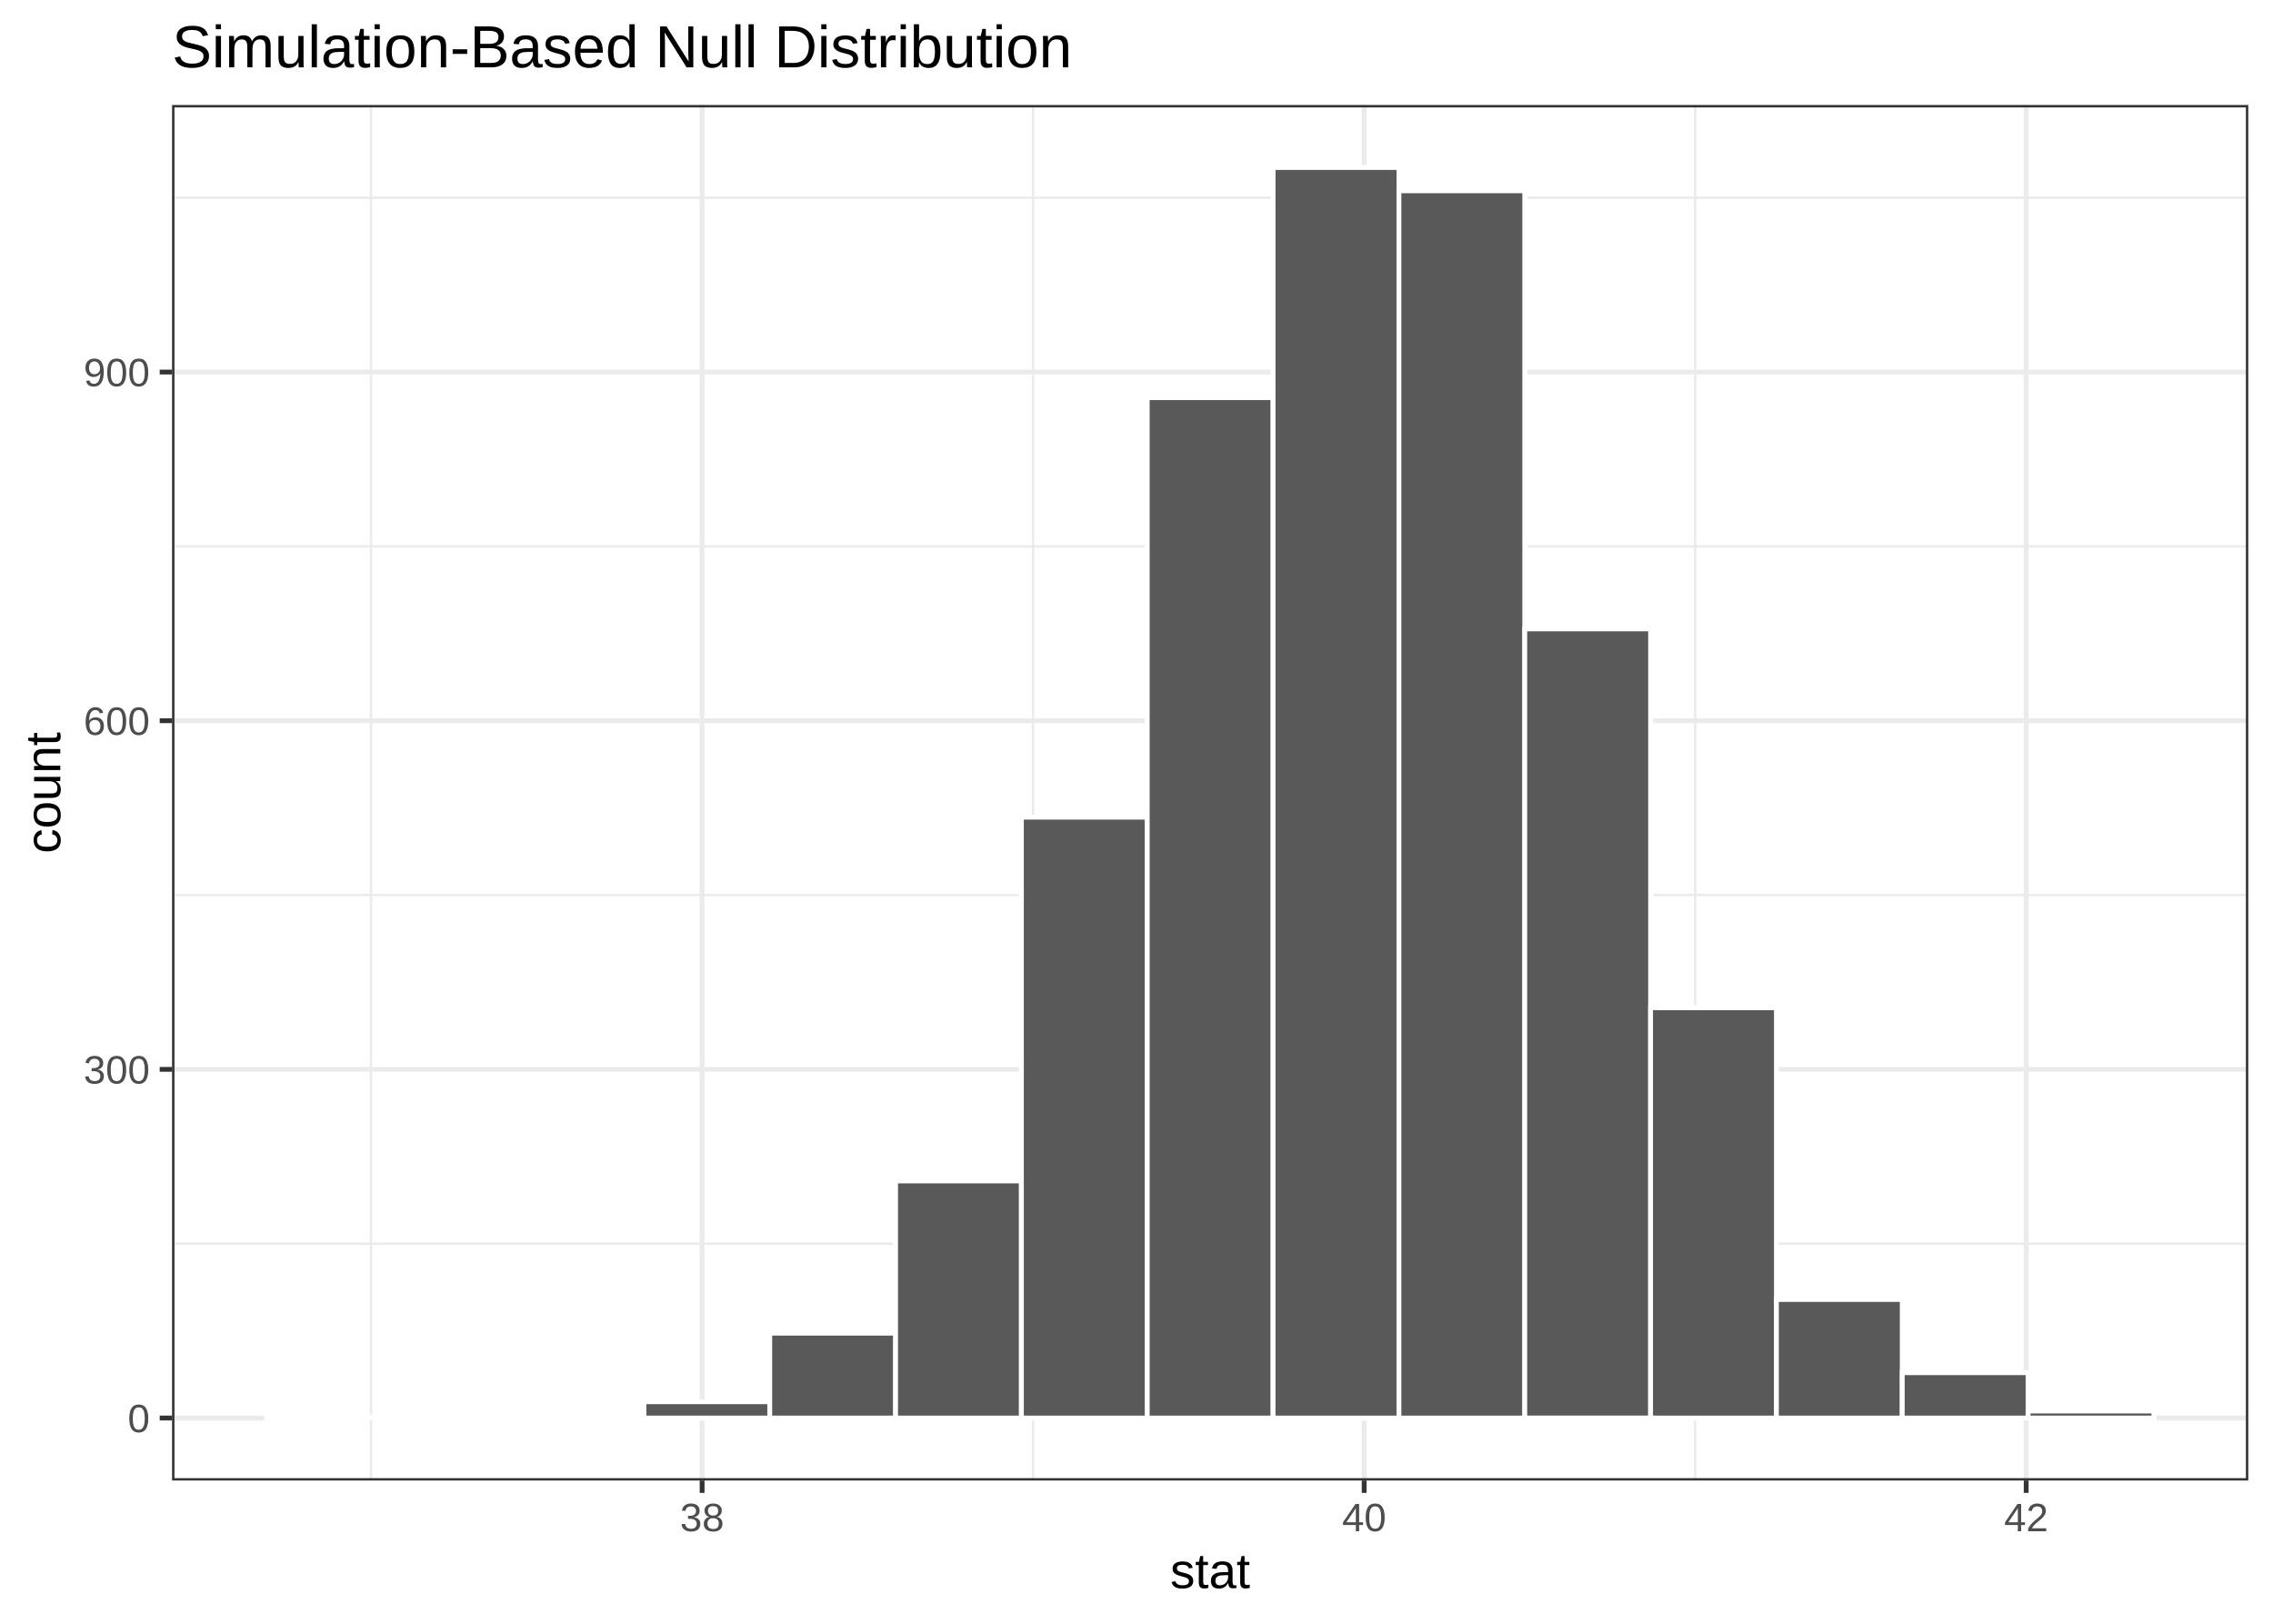
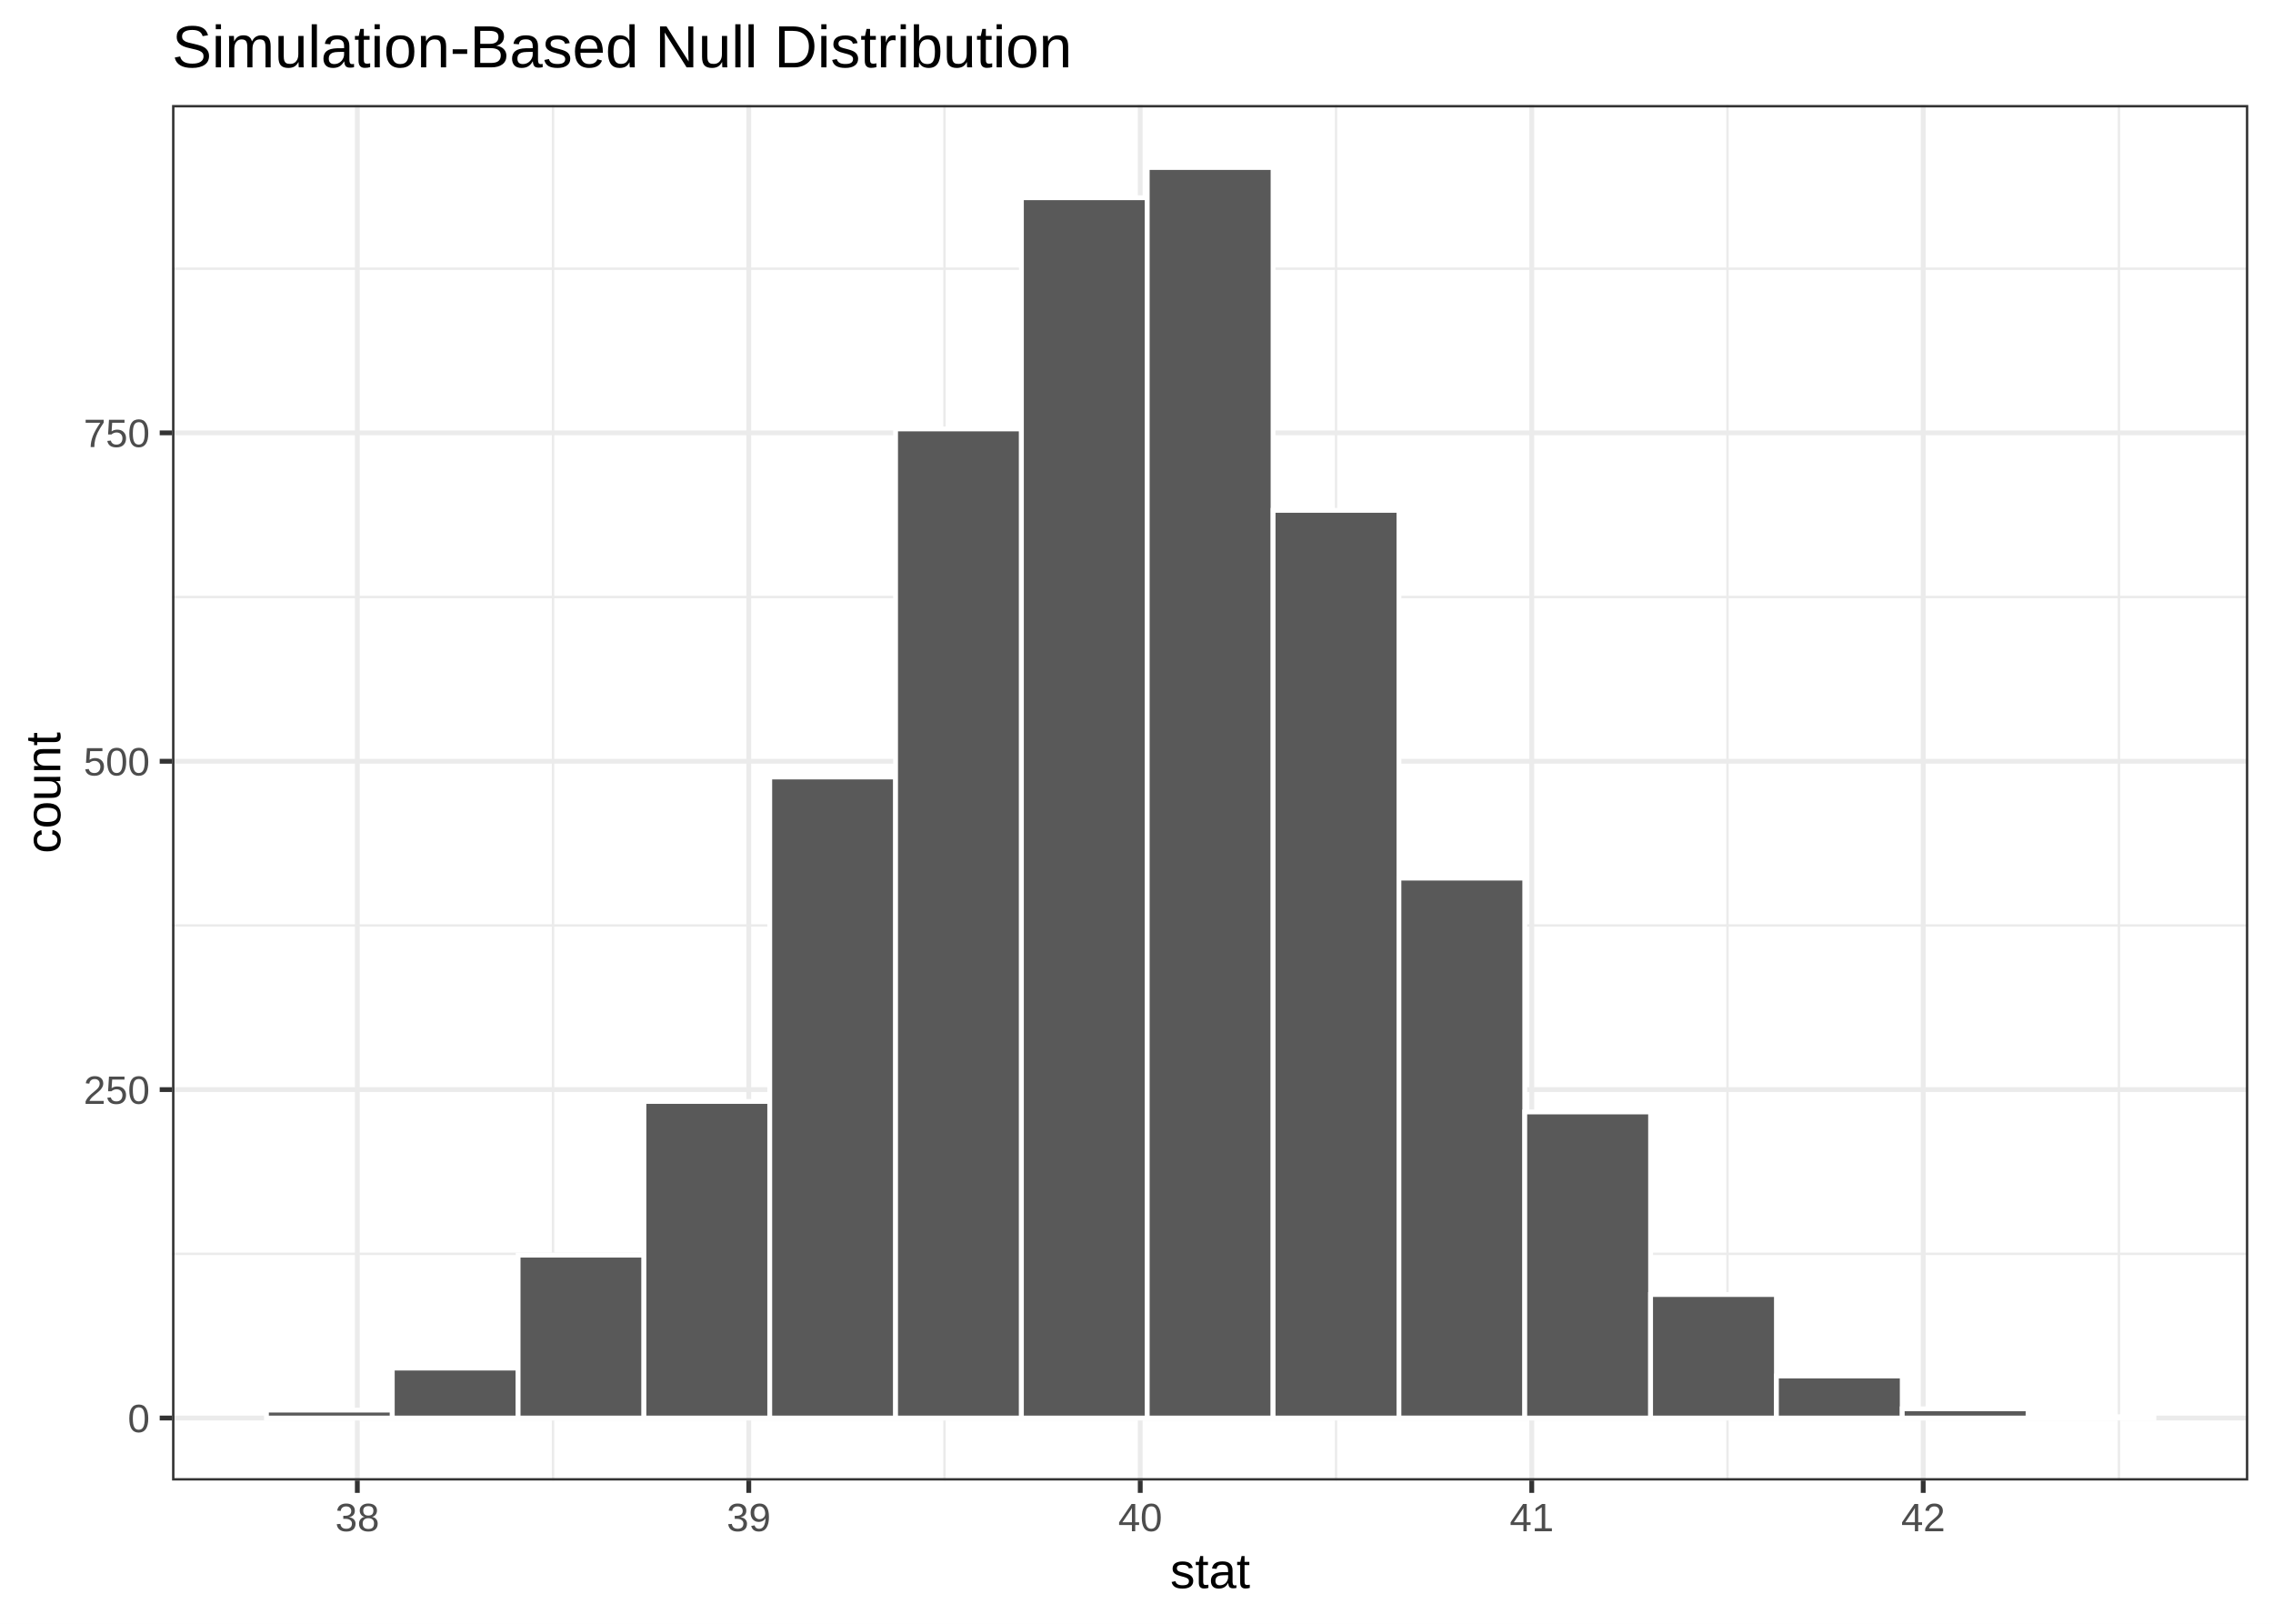
<svg xmlns="http://www.w3.org/2000/svg" class="svglite" width="504.00pt" height="360.00pt" viewBox="0 0 504.00 360.00">
  <defs>
    <style type="text/css">
    .svglite line, .svglite polyline, .svglite polygon, .svglite path, .svglite rect, .svglite circle {
      fill: none;
      stroke: #000000;
      stroke-linecap: round;
      stroke-linejoin: round;
      stroke-miterlimit: 10.00;
    }
  </style>
  </defs>
  <rect width="100%" height="100%" style="stroke: none; fill: none;" />
  <defs>
    <clipPath id="cpMC4wMHw1MDQuMDB8MC4wMHwzNjAuMDA=">
      <rect x="0.00" y="0.00" width="504.00" height="360.00" />
    </clipPath>
  </defs>
  <g clip-path="url(#cpMC4wMHw1MDQuMDB8MC4wMHwzNjAuMDA=)">
    <rect x="0.00" y="0.00" width="504.00" height="360.00" style="stroke-width: 1.07; stroke: #FFFFFF; fill: #FFFFFF;" />
  </g>
  <defs>
    <clipPath id="cpMzguMTV8NDk4LjUyfDIzLjI4fDMyOC4yNQ==">
      <rect x="38.15" y="23.28" width="460.37" height="304.97" />
    </clipPath>
  </defs>
  <g clip-path="url(#cpMzguMTV8NDk4LjUyfDIzLjI4fDMyOC4yNQ==)">
    <rect x="38.15" y="23.28" width="460.37" height="304.97" style="stroke-width: 1.07; stroke: none; fill: #FFFFFF;" />
-     <polyline points="38.15,275.74 498.52,275.74 " style="stroke-width: 0.53; stroke: #EBEBEB; stroke-linecap: butt;" />
-     <polyline points="38.15,198.44 498.52,198.44 " style="stroke-width: 0.53; stroke: #EBEBEB; stroke-linecap: butt;" />
-     <polyline points="38.15,121.14 498.52,121.14 " style="stroke-width: 0.53; stroke: #EBEBEB; stroke-linecap: butt;" />
-     <polyline points="38.15,43.84 498.52,43.84 " style="stroke-width: 0.53; stroke: #EBEBEB; stroke-linecap: butt;" />
-     <polyline points="82.28,328.25 82.28,23.28 " style="stroke-width: 0.53; stroke: #EBEBEB; stroke-linecap: butt;" />
-     <polyline points="229.08,328.25 229.08,23.28 " style="stroke-width: 0.53; stroke: #EBEBEB; stroke-linecap: butt;" />
-     <polyline points="375.87,328.25 375.87,23.28 " style="stroke-width: 0.53; stroke: #EBEBEB; stroke-linecap: butt;" />
+     <polyline points="38.15,277.99 498.52,277.99 " style="stroke-width: 0.53; stroke: #EBEBEB; stroke-linecap: butt;" />
+     <polyline points="38.15,205.18 498.52,205.18 " style="stroke-width: 0.53; stroke: #EBEBEB; stroke-linecap: butt;" />
+     <polyline points="38.15,132.37 498.52,132.37 " style="stroke-width: 0.53; stroke: #EBEBEB; stroke-linecap: butt;" />
+     <polyline points="38.15,59.57 498.52,59.57 " style="stroke-width: 0.53; stroke: #EBEBEB; stroke-linecap: butt;" />
+     <polyline points="122.63,328.25 122.63,23.28 " style="stroke-width: 0.53; stroke: #EBEBEB; stroke-linecap: butt;" />
+     <polyline points="209.43,328.25 209.43,23.28 " style="stroke-width: 0.53; stroke: #EBEBEB; stroke-linecap: butt;" />
+     <polyline points="296.24,328.25 296.24,23.28 " style="stroke-width: 0.53; stroke: #EBEBEB; stroke-linecap: butt;" />
+     <polyline points="383.04,328.25 383.04,23.28 " style="stroke-width: 0.53; stroke: #EBEBEB; stroke-linecap: butt;" />
+     <polyline points="469.84,328.25 469.84,23.28 " style="stroke-width: 0.53; stroke: #EBEBEB; stroke-linecap: butt;" />
    <polyline points="38.15,314.39 498.52,314.39 " style="stroke-width: 1.07; stroke: #EBEBEB; stroke-linecap: butt;" />
-     <polyline points="38.15,237.09 498.52,237.09 " style="stroke-width: 1.07; stroke: #EBEBEB; stroke-linecap: butt;" />
-     <polyline points="38.15,159.79 498.52,159.79 " style="stroke-width: 1.07; stroke: #EBEBEB; stroke-linecap: butt;" />
-     <polyline points="38.15,82.49 498.52,82.49 " style="stroke-width: 1.07; stroke: #EBEBEB; stroke-linecap: butt;" />
-     <polyline points="155.68,328.25 155.68,23.28 " style="stroke-width: 1.07; stroke: #EBEBEB; stroke-linecap: butt;" />
-     <polyline points="302.48,328.25 302.48,23.28 " style="stroke-width: 1.07; stroke: #EBEBEB; stroke-linecap: butt;" />
-     <polyline points="449.27,328.25 449.27,23.28 " style="stroke-width: 1.07; stroke: #EBEBEB; stroke-linecap: butt;" />
-     <rect x="59.08" y="314.13" width="27.90" height="0.26" style="stroke-width: 1.07; stroke: #FFFFFF; stroke-linecap: square; stroke-linejoin: miter; fill: #595959;" />
-     <rect x="86.98" y="314.13" width="27.90" height="0.26" style="stroke-width: 1.07; stroke: #FFFFFF; stroke-linecap: square; stroke-linejoin: miter; fill: #595959;" />
-     <rect x="114.88" y="314.13" width="27.90" height="0.26" style="stroke-width: 1.07; stroke: #FFFFFF; stroke-linecap: square; stroke-linejoin: miter; fill: #595959;" />
-     <rect x="142.78" y="310.78" width="27.90" height="3.61" style="stroke-width: 1.07; stroke: #FFFFFF; stroke-linecap: square; stroke-linejoin: miter; fill: #595959;" />
-     <rect x="170.68" y="295.58" width="27.90" height="18.81" style="stroke-width: 1.07; stroke: #FFFFFF; stroke-linecap: square; stroke-linejoin: miter; fill: #595959;" />
-     <rect x="198.58" y="261.83" width="27.90" height="52.56" style="stroke-width: 1.07; stroke: #FFFFFF; stroke-linecap: square; stroke-linejoin: miter; fill: #595959;" />
-     <rect x="226.48" y="181.18" width="27.90" height="133.21" style="stroke-width: 1.07; stroke: #FFFFFF; stroke-linecap: square; stroke-linejoin: miter; fill: #595959;" />
-     <rect x="254.38" y="88.16" width="27.90" height="226.23" style="stroke-width: 1.07; stroke: #FFFFFF; stroke-linecap: square; stroke-linejoin: miter; fill: #595959;" />
-     <rect x="282.29" y="37.14" width="27.90" height="277.25" style="stroke-width: 1.07; stroke: #FFFFFF; stroke-linecap: square; stroke-linejoin: miter; fill: #595959;" />
-     <rect x="310.19" y="42.30" width="27.90" height="272.09" style="stroke-width: 1.07; stroke: #FFFFFF; stroke-linecap: square; stroke-linejoin: miter; fill: #595959;" />
-     <rect x="338.09" y="139.43" width="27.90" height="174.95" style="stroke-width: 1.07; stroke: #FFFFFF; stroke-linecap: square; stroke-linejoin: miter; fill: #595959;" />
-     <rect x="365.99" y="223.43" width="27.90" height="90.96" style="stroke-width: 1.07; stroke: #FFFFFF; stroke-linecap: square; stroke-linejoin: miter; fill: #595959;" />
-     <rect x="393.89" y="288.11" width="27.90" height="26.28" style="stroke-width: 1.07; stroke: #FFFFFF; stroke-linecap: square; stroke-linejoin: miter; fill: #595959;" />
-     <rect x="421.79" y="304.34" width="27.90" height="10.05" style="stroke-width: 1.07; stroke: #FFFFFF; stroke-linecap: square; stroke-linejoin: miter; fill: #595959;" />
-     <rect x="449.69" y="312.84" width="27.90" height="1.55" style="stroke-width: 1.07; stroke: #FFFFFF; stroke-linecap: square; stroke-linejoin: miter; fill: #595959;" />
+     <polyline points="38.15,241.58 498.52,241.58 " style="stroke-width: 1.07; stroke: #EBEBEB; stroke-linecap: butt;" />
+     <polyline points="38.15,168.78 498.52,168.78 " style="stroke-width: 1.07; stroke: #EBEBEB; stroke-linecap: butt;" />
+     <polyline points="38.15,95.97 498.52,95.97 " style="stroke-width: 1.07; stroke: #EBEBEB; stroke-linecap: butt;" />
+     <polyline points="79.23,328.25 79.23,23.28 " style="stroke-width: 1.07; stroke: #EBEBEB; stroke-linecap: butt;" />
+     <polyline points="166.03,328.25 166.03,23.28 " style="stroke-width: 1.07; stroke: #EBEBEB; stroke-linecap: butt;" />
+     <polyline points="252.83,328.25 252.83,23.28 " style="stroke-width: 1.07; stroke: #EBEBEB; stroke-linecap: butt;" />
+     <polyline points="339.64,328.25 339.64,23.28 " style="stroke-width: 1.07; stroke: #EBEBEB; stroke-linecap: butt;" />
+     <polyline points="426.44,328.25 426.44,23.28 " style="stroke-width: 1.07; stroke: #EBEBEB; stroke-linecap: butt;" />
+     <rect x="59.08" y="312.64" width="27.90" height="1.75" style="stroke-width: 1.07; stroke: #FFFFFF; stroke-linecap: square; stroke-linejoin: miter; fill: #595959;" />
+     <rect x="86.98" y="303.32" width="27.90" height="11.07" style="stroke-width: 1.07; stroke: #FFFFFF; stroke-linecap: square; stroke-linejoin: miter; fill: #595959;" />
+     <rect x="114.88" y="278.28" width="27.90" height="36.11" style="stroke-width: 1.07; stroke: #FFFFFF; stroke-linecap: square; stroke-linejoin: miter; fill: #595959;" />
+     <rect x="142.78" y="244.20" width="27.90" height="70.19" style="stroke-width: 1.07; stroke: #FFFFFF; stroke-linecap: square; stroke-linejoin: miter; fill: #595959;" />
+     <rect x="170.68" y="172.27" width="27.90" height="142.12" style="stroke-width: 1.07; stroke: #FFFFFF; stroke-linecap: square; stroke-linejoin: miter; fill: #595959;" />
+     <rect x="198.58" y="95.10" width="27.90" height="219.29" style="stroke-width: 1.07; stroke: #FFFFFF; stroke-linecap: square; stroke-linejoin: miter; fill: #595959;" />
+     <rect x="226.48" y="43.84" width="27.90" height="270.55" style="stroke-width: 1.07; stroke: #FFFFFF; stroke-linecap: square; stroke-linejoin: miter; fill: #595959;" />
+     <rect x="254.38" y="37.14" width="27.90" height="277.25" style="stroke-width: 1.07; stroke: #FFFFFF; stroke-linecap: square; stroke-linejoin: miter; fill: #595959;" />
+     <rect x="282.29" y="113.15" width="27.90" height="201.24" style="stroke-width: 1.07; stroke: #FFFFFF; stroke-linecap: square; stroke-linejoin: miter; fill: #595959;" />
+     <rect x="310.19" y="194.69" width="27.90" height="119.69" style="stroke-width: 1.07; stroke: #FFFFFF; stroke-linecap: square; stroke-linejoin: miter; fill: #595959;" />
+     <rect x="338.09" y="246.53" width="27.90" height="67.86" style="stroke-width: 1.07; stroke: #FFFFFF; stroke-linecap: square; stroke-linejoin: miter; fill: #595959;" />
+     <rect x="365.99" y="287.01" width="27.90" height="27.38" style="stroke-width: 1.07; stroke: #FFFFFF; stroke-linecap: square; stroke-linejoin: miter; fill: #595959;" />
+     <rect x="393.89" y="305.07" width="27.90" height="9.32" style="stroke-width: 1.07; stroke: #FFFFFF; stroke-linecap: square; stroke-linejoin: miter; fill: #595959;" />
+     <rect x="421.79" y="312.35" width="27.90" height="2.04" style="stroke-width: 1.07; stroke: #FFFFFF; stroke-linecap: square; stroke-linejoin: miter; fill: #595959;" />
+     <rect x="449.69" y="314.10" width="27.90" height="0.29" style="stroke-width: 1.07; stroke: #FFFFFF; stroke-linecap: square; stroke-linejoin: miter; fill: #595959;" />
    <rect x="38.15" y="23.28" width="460.37" height="304.97" style="stroke-width: 1.07; stroke: #333333;" />
  </g>
  <g clip-path="url(#cpMC4wMHw1MDQuMDB8MC4wMHwzNjAuMDA=)">
    <text x="33.22" y="317.54" text-anchor="end" style="font-size: 8.80px; fill: #4D4D4D; font-family: Arial;" textLength="4.90px" lengthAdjust="spacingAndGlyphs">0</text>
-     <text x="33.22" y="240.24" text-anchor="end" style="font-size: 8.80px; fill: #4D4D4D; font-family: Arial;" textLength="14.69px" lengthAdjust="spacingAndGlyphs">300</text>
-     <text x="33.22" y="162.94" text-anchor="end" style="font-size: 8.80px; fill: #4D4D4D; font-family: Arial;" textLength="14.69px" lengthAdjust="spacingAndGlyphs">600</text>
-     <text x="33.22" y="85.64" text-anchor="end" style="font-size: 8.80px; fill: #4D4D4D; font-family: Arial;" textLength="14.69px" lengthAdjust="spacingAndGlyphs">900</text>
+     <text x="33.22" y="244.74" text-anchor="end" style="font-size: 8.80px; fill: #4D4D4D; font-family: Arial;" textLength="14.69px" lengthAdjust="spacingAndGlyphs">250</text>
+     <text x="33.22" y="171.93" text-anchor="end" style="font-size: 8.80px; fill: #4D4D4D; font-family: Arial;" textLength="14.69px" lengthAdjust="spacingAndGlyphs">500</text>
+     <text x="33.22" y="99.12" text-anchor="end" style="font-size: 8.80px; fill: #4D4D4D; font-family: Arial;" textLength="14.69px" lengthAdjust="spacingAndGlyphs">750</text>
    <polyline points="35.41,314.39 38.15,314.39 " style="stroke-width: 1.07; stroke: #333333; stroke-linecap: butt;" />
-     <polyline points="35.41,237.09 38.15,237.09 " style="stroke-width: 1.07; stroke: #333333; stroke-linecap: butt;" />
-     <polyline points="35.41,159.79 38.15,159.79 " style="stroke-width: 1.07; stroke: #333333; stroke-linecap: butt;" />
-     <polyline points="35.41,82.49 38.15,82.49 " style="stroke-width: 1.07; stroke: #333333; stroke-linecap: butt;" />
-     <polyline points="155.68,330.99 155.68,328.25 " style="stroke-width: 1.07; stroke: #333333; stroke-linecap: butt;" />
-     <polyline points="302.48,330.99 302.48,328.25 " style="stroke-width: 1.07; stroke: #333333; stroke-linecap: butt;" />
-     <polyline points="449.27,330.99 449.27,328.25 " style="stroke-width: 1.07; stroke: #333333; stroke-linecap: butt;" />
-     <text x="155.68" y="339.49" text-anchor="middle" style="font-size: 8.80px; fill: #4D4D4D; font-family: Arial;" textLength="9.79px" lengthAdjust="spacingAndGlyphs">38</text>
-     <text x="302.48" y="339.49" text-anchor="middle" style="font-size: 8.80px; fill: #4D4D4D; font-family: Arial;" textLength="9.79px" lengthAdjust="spacingAndGlyphs">40</text>
-     <text x="449.27" y="339.49" text-anchor="middle" style="font-size: 8.80px; fill: #4D4D4D; font-family: Arial;" textLength="9.79px" lengthAdjust="spacingAndGlyphs">42</text>
+     <polyline points="35.41,241.58 38.15,241.58 " style="stroke-width: 1.07; stroke: #333333; stroke-linecap: butt;" />
+     <polyline points="35.41,168.78 38.15,168.78 " style="stroke-width: 1.07; stroke: #333333; stroke-linecap: butt;" />
+     <polyline points="35.41,95.97 38.15,95.97 " style="stroke-width: 1.07; stroke: #333333; stroke-linecap: butt;" />
+     <polyline points="79.23,330.99 79.23,328.25 " style="stroke-width: 1.07; stroke: #333333; stroke-linecap: butt;" />
+     <polyline points="166.03,330.99 166.03,328.25 " style="stroke-width: 1.07; stroke: #333333; stroke-linecap: butt;" />
+     <polyline points="252.83,330.99 252.83,328.25 " style="stroke-width: 1.07; stroke: #333333; stroke-linecap: butt;" />
+     <polyline points="339.64,330.99 339.64,328.25 " style="stroke-width: 1.07; stroke: #333333; stroke-linecap: butt;" />
+     <polyline points="426.44,330.99 426.44,328.25 " style="stroke-width: 1.07; stroke: #333333; stroke-linecap: butt;" />
+     <text x="79.23" y="339.49" text-anchor="middle" style="font-size: 8.80px; fill: #4D4D4D; font-family: Arial;" textLength="9.79px" lengthAdjust="spacingAndGlyphs">38</text>
+     <text x="166.03" y="339.49" text-anchor="middle" style="font-size: 8.80px; fill: #4D4D4D; font-family: Arial;" textLength="9.79px" lengthAdjust="spacingAndGlyphs">39</text>
+     <text x="252.83" y="339.49" text-anchor="middle" style="font-size: 8.80px; fill: #4D4D4D; font-family: Arial;" textLength="9.79px" lengthAdjust="spacingAndGlyphs">40</text>
+     <text x="339.64" y="339.49" text-anchor="middle" style="font-size: 8.80px; fill: #4D4D4D; font-family: Arial;" textLength="9.79px" lengthAdjust="spacingAndGlyphs">41</text>
+     <text x="426.44" y="339.49" text-anchor="middle" style="font-size: 8.80px; fill: #4D4D4D; font-family: Arial;" textLength="9.79px" lengthAdjust="spacingAndGlyphs">42</text>
    <text x="268.34" y="352.10" text-anchor="middle" style="font-size: 11.00px; font-family: Arial;" textLength="17.73px" lengthAdjust="spacingAndGlyphs">stat</text>
    <text transform="translate(13.37,175.77) rotate(-90)" text-anchor="middle" style="font-size: 11.00px; font-family: Arial;" textLength="26.91px" lengthAdjust="spacingAndGlyphs">count</text>
    <text x="38.15" y="14.94" style="font-size: 13.20px; font-family: Arial;" textLength="199.42px" lengthAdjust="spacingAndGlyphs">Simulation-Based Null Distribution</text>
  </g>
</svg>
